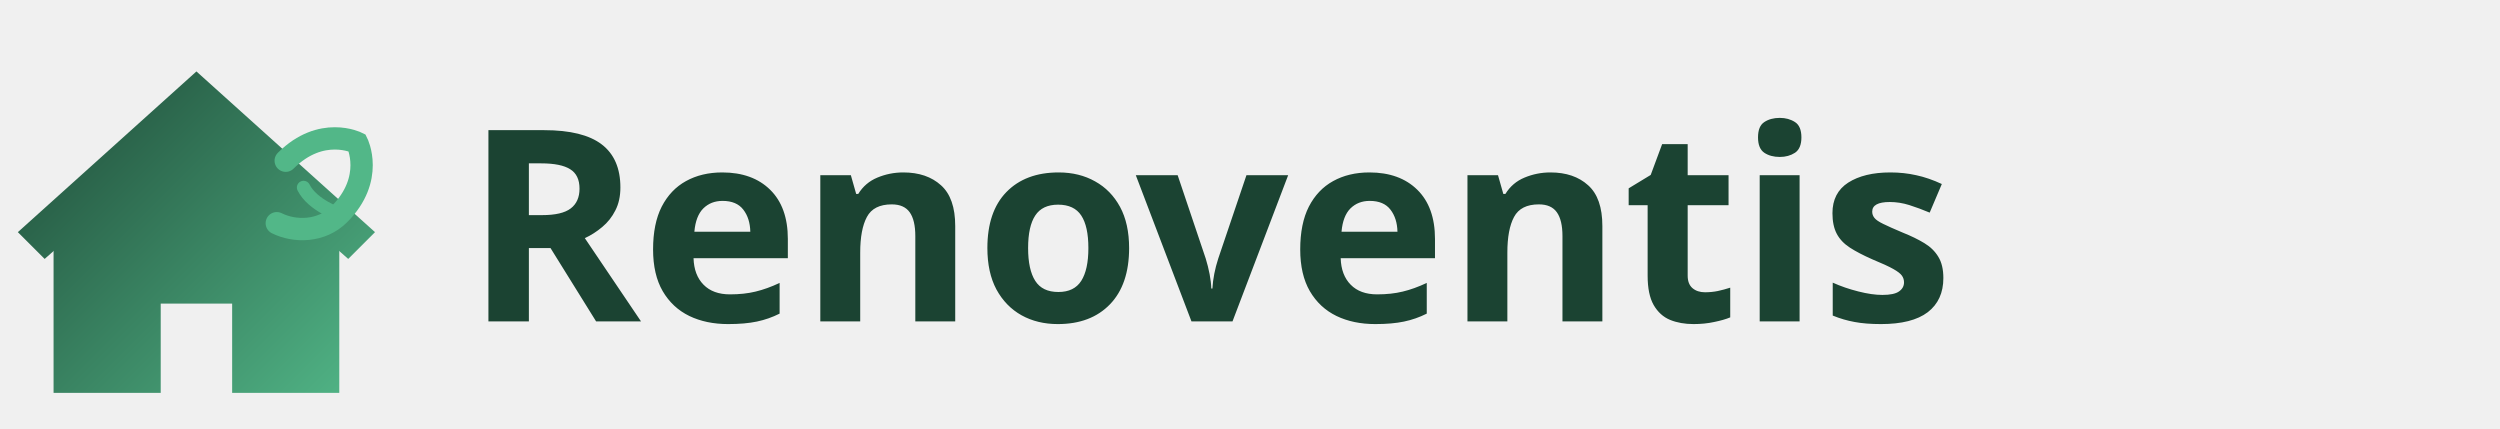
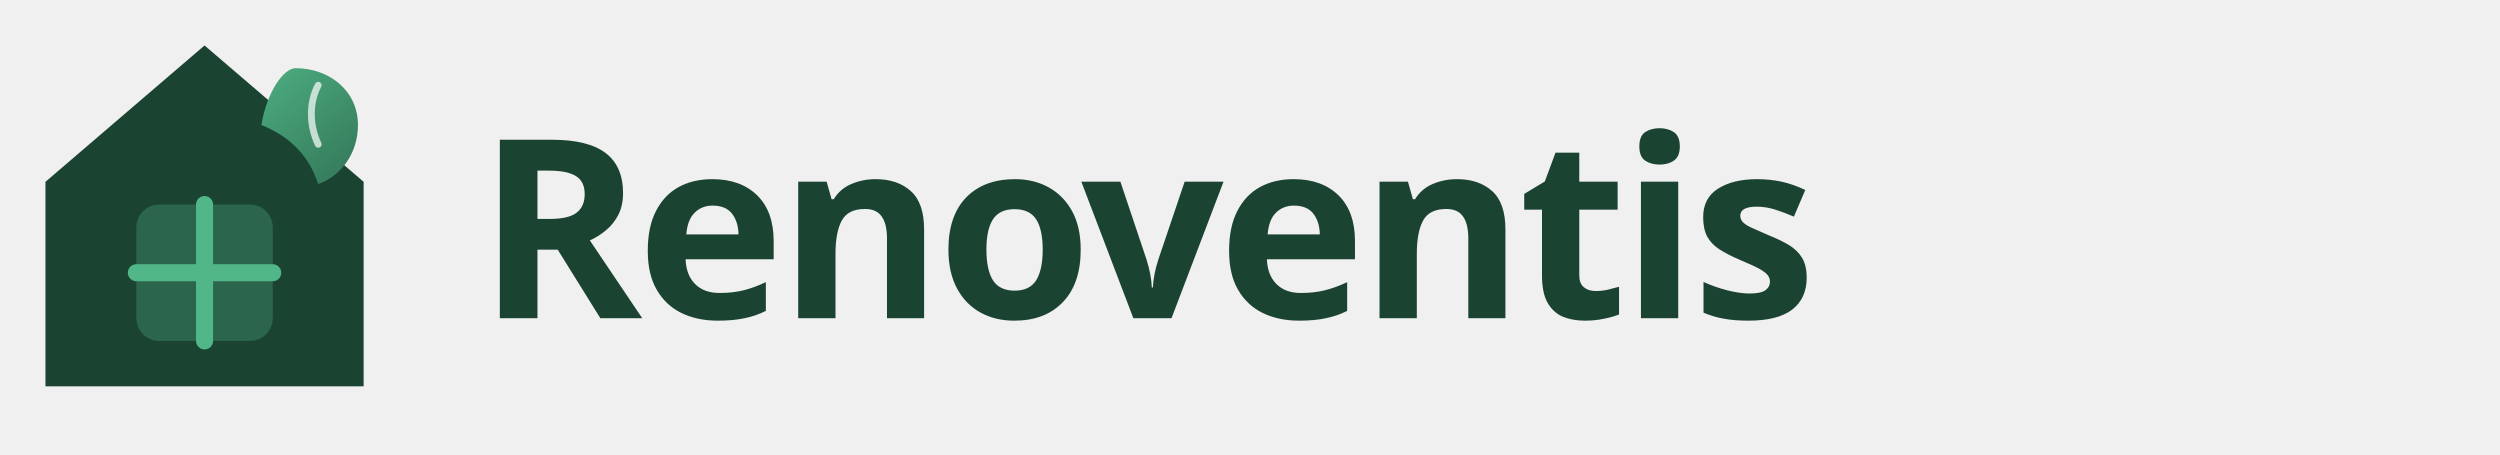
- <svg xmlns="http://www.w3.org/2000/svg" viewBox="0 0 280 48" fill="none">
+ <svg xmlns="http://www.w3.org/2000/svg" viewBox="0 0 220 40" fill="none">
  <defs>
-     <linearGradient id="logoGrad" x1="0" y1="0" x2="40" y2="40" gradientUnits="userSpaceOnUse">
-       <stop offset="0%" stop-color="#1B4332" />
-       <stop offset="100%" stop-color="#52B788" />
+     <linearGradient id="logoLeaf" x1="24" y1="2" x2="36" y2="16" gradientUnits="userSpaceOnUse">
+       <stop offset="0%" stop-color="#52B788" />
+       <stop offset="100%" stop-color="#2D6A4F" />
    </linearGradient>
  </defs>
-   <g transform="translate(2,4)">
-     <path d="M20 8L4 22V40H16V30H24V40H36V22L20 8Z" fill="url(#logoGrad)" />
-     <path d="M0 22L20 4L40 22L37 25L20 10L3 25Z" fill="url(#logoGrad)" />
-     <path d="M30 14C34 10 38 12 38 12C38 12 40 16 36 20C34 22 31 22 29 21" stroke="#52B788" stroke-width="2.5" fill="none" stroke-linecap="round" />
-     <path d="M36 20C36 20 33 19 32 17" stroke="#52B788" stroke-width="1.5" fill="none" stroke-linecap="round" />
+   <g>
+     <path d="M18 4L4 16V34h28V16L18 4z" fill="#1B4332" />
+     <rect x="12" y="18" width="12" height="12" rx="2" fill="#52B788" opacity="0.3" />
+     <path d="M18 18v12M12 24h12" stroke="#52B788" stroke-width="1.5" stroke-linecap="round" />
+     <path d="M26 6c3 0 5.5 2 5.5 5 0 2.5-1.5 4.5-3.5 5.2-.8-2.5-2.5-4.2-5-5.2.5-3 2-5 3-5z" fill="url(#logoLeaf)" />
+     <path d="M28 7.5c-.8 1.5-.8 3.5 0 5.2" stroke="white" stroke-width="0.6" fill="none" stroke-linecap="round" opacity="0.7" />
  </g>
-   <text x="52" y="36" font-family="'Urbanist', sans-serif" font-weight="700" font-size="30" fill="#1B4332">Renoventis</text>
+   <text x="42" y="28" font-family="'Urbanist', sans-serif" font-weight="800" font-size="22" fill="#1B4332" letter-spacing="-0.5">Renoventis</text>
</svg>
